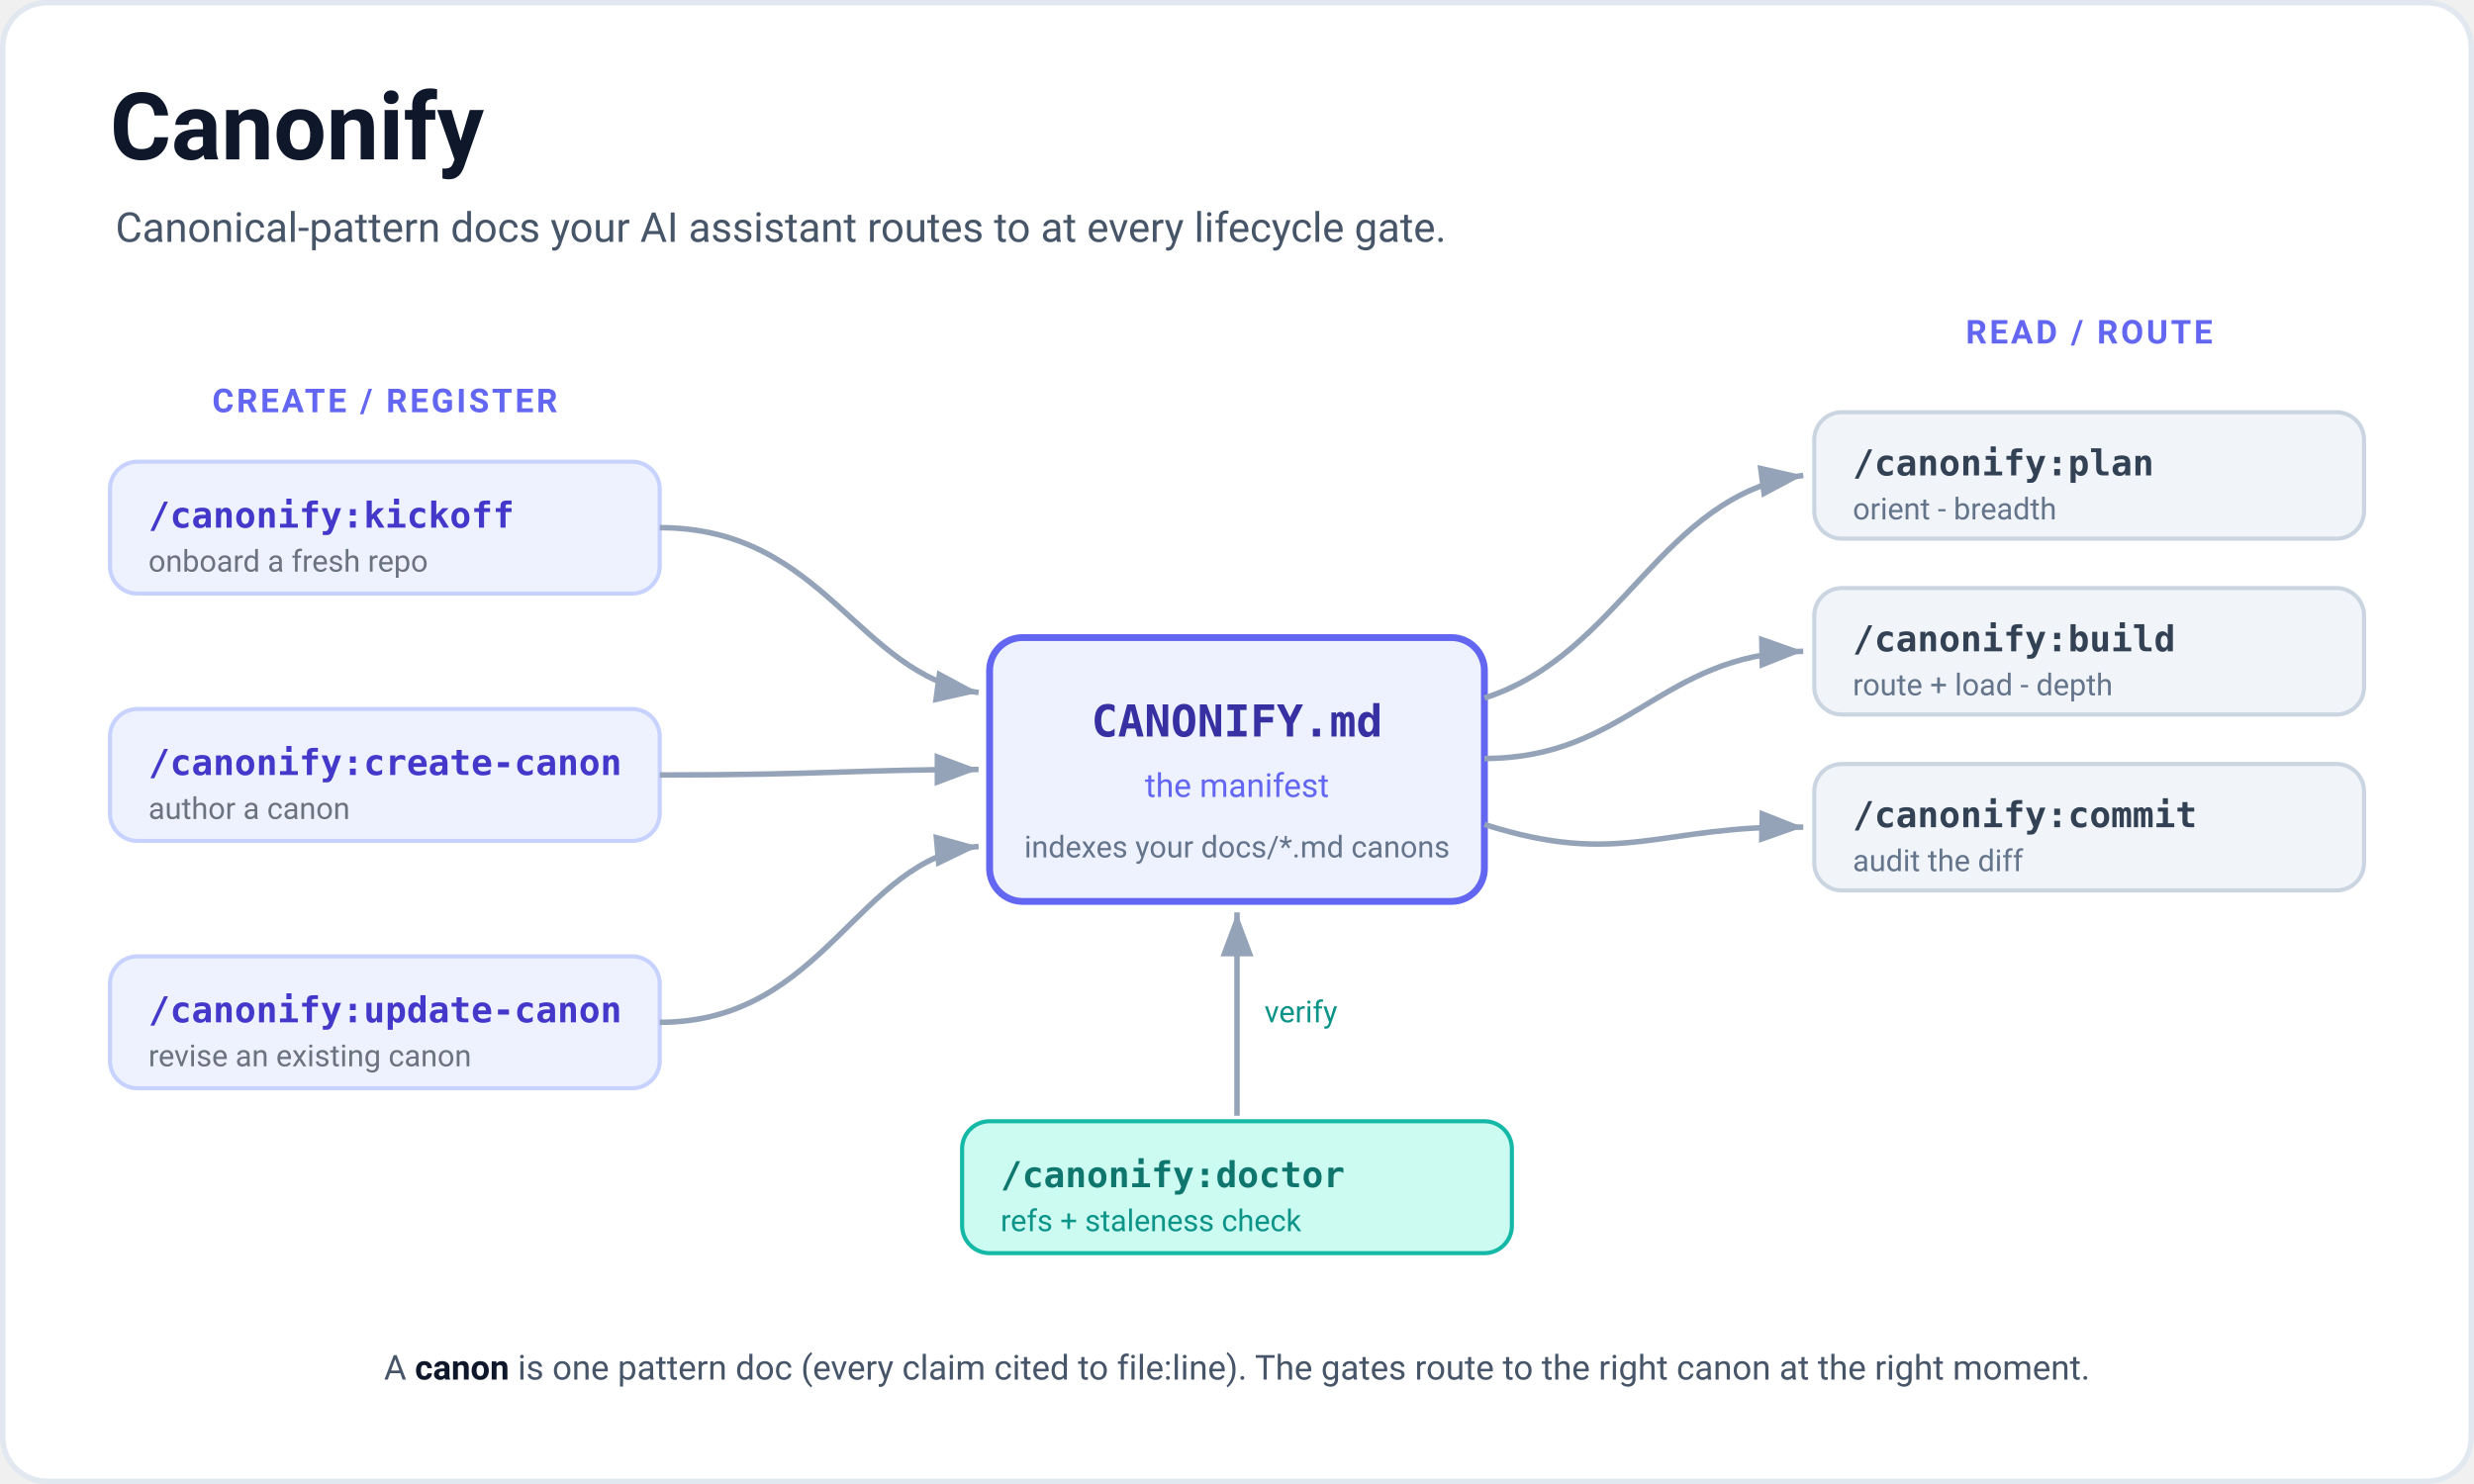
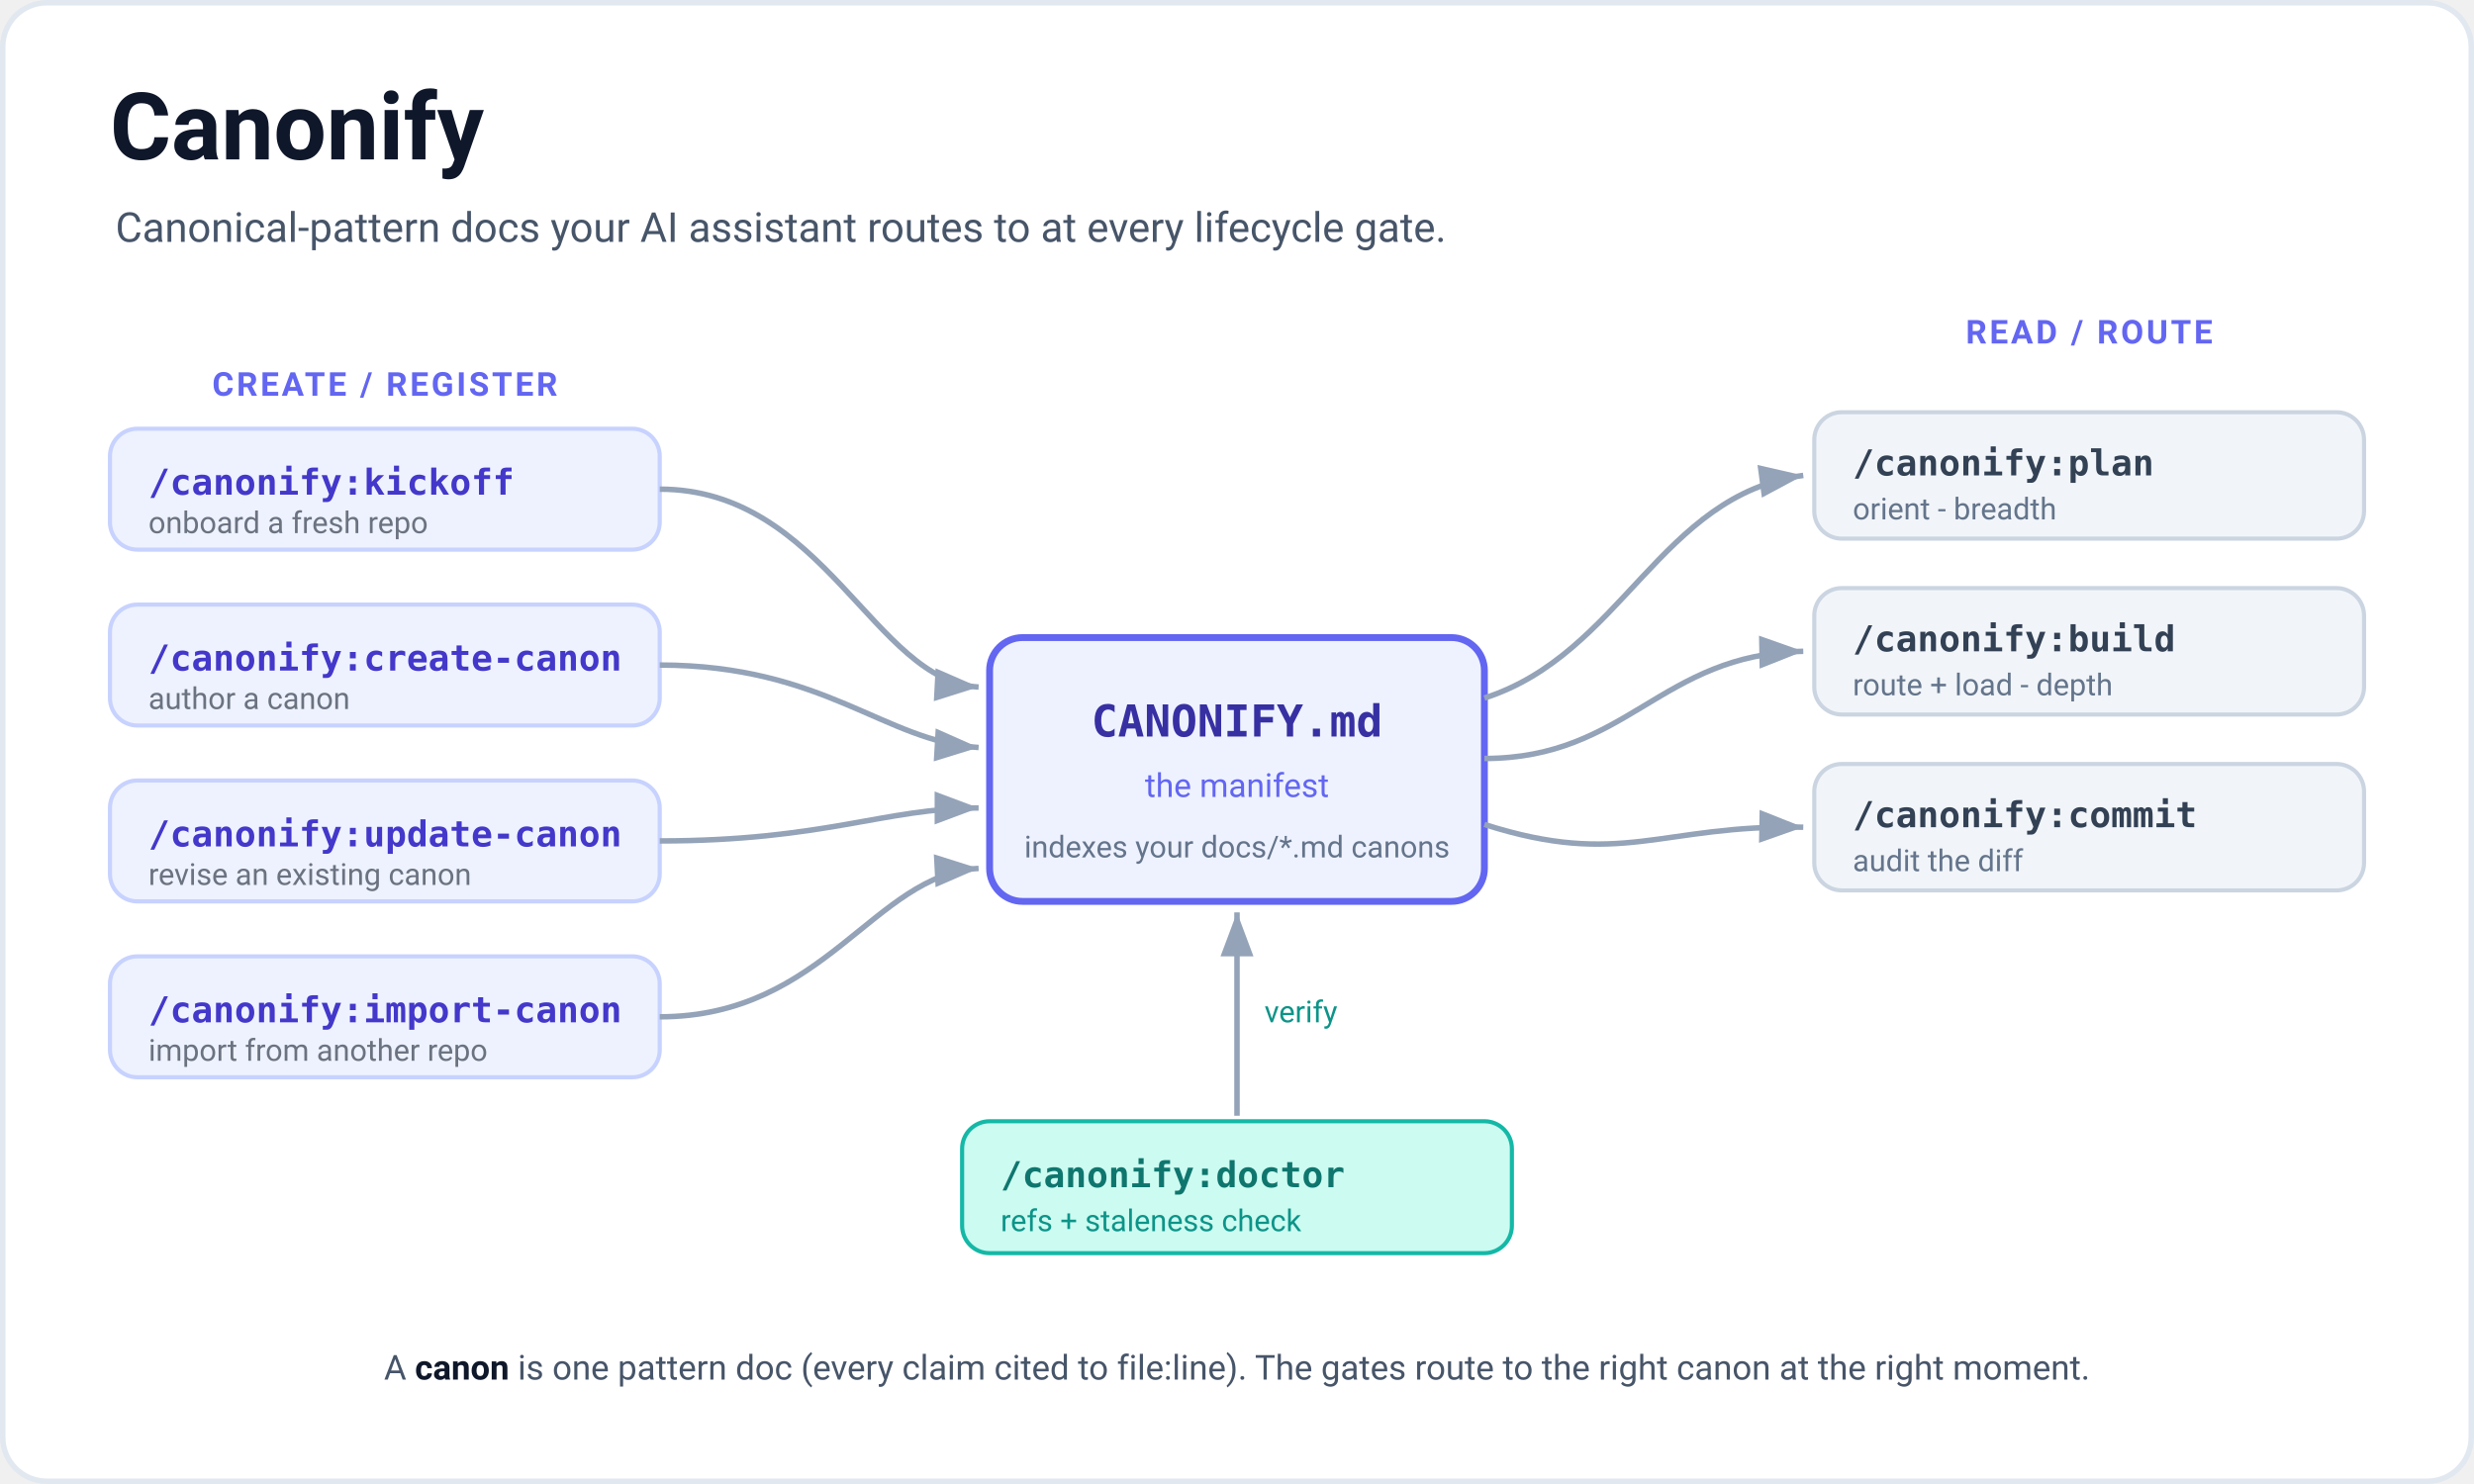
<svg xmlns="http://www.w3.org/2000/svg" viewBox="0 0 900 540" font-family="-apple-system, BlinkMacSystemFont, 'Segoe UI', Roboto, Helvetica, Arial, sans-serif">
  <defs>
    <marker id="ar" markerWidth="10" markerHeight="10" refX="8" refY="3" orient="auto" markerUnits="strokeWidth">
      <path d="M0,0 L8,3 L0,6 Z" fill="#94a3b8" />
    </marker>
  </defs>
  <rect x="1" y="1" width="898" height="538" rx="16" fill="#ffffff" stroke="#e2e8f0" stroke-width="2" />
  <text x="40" y="58" font-size="34" font-weight="700" fill="#0f172a">Canonify</text>
  <text x="42" y="88" font-size="15" fill="#475569">Canonical-pattern docs your AI assistant routes to at every lifecycle gate.</text>
-   <text x="140" y="150" font-size="12" font-weight="700" fill="#6366f1" text-anchor="middle" letter-spacing="1">CREATE / REGISTER</text>
+   <text x="140" y="144" font-size="12" font-weight="700" fill="#6366f1" text-anchor="middle" letter-spacing="1">CREATE / REGISTER</text>
  <text x="760" y="125" font-size="12" font-weight="700" fill="#6366f1" text-anchor="middle" letter-spacing="1">READ / ROUTE</text>
  <rect x="360" y="232" width="180" height="96" rx="12" fill="#eef2ff" stroke="#6366f1" stroke-width="2.5" />
  <text x="450" y="268" text-anchor="middle" font-size="16" font-weight="700" fill="#3730a3" font-family="ui-monospace, SFMono-Regular, Menlo, monospace">CANONIFY.md</text>
  <text x="450" y="290" text-anchor="middle" font-size="12" fill="#6366f1">the manifest</text>
  <text x="450" y="312" text-anchor="middle" font-size="11" fill="#64748b">indexes your docs/*.md canons</text>
-   <rect x="40" y="168" width="200" height="48" rx="10" fill="#eef2ff" stroke="#c7d2fe" stroke-width="1.5" />
-   <text x="54" y="192" font-size="13" font-weight="700" fill="#4338ca" font-family="ui-monospace, Menlo, monospace">/canonify:kickoff</text>
-   <text x="54" y="208" font-size="11" fill="#6b7280">onboard a fresh repo</text>
-   <rect x="40" y="258" width="200" height="48" rx="10" fill="#eef2ff" stroke="#c7d2fe" stroke-width="1.5" />
-   <text x="54" y="282" font-size="13" font-weight="700" fill="#4338ca" font-family="ui-monospace, Menlo, monospace">/canonify:create-canon</text>
-   <text x="54" y="298" font-size="11" fill="#6b7280">author a canon</text>
-   <rect x="40" y="348" width="200" height="48" rx="10" fill="#eef2ff" stroke="#c7d2fe" stroke-width="1.5" />
-   <text x="54" y="372" font-size="13" font-weight="700" fill="#4338ca" font-family="ui-monospace, Menlo, monospace">/canonify:update-canon</text>
-   <text x="54" y="388" font-size="11" fill="#6b7280">revise an existing canon</text>
+   <rect x="40" y="156" width="200" height="44" rx="10" fill="#eef2ff" stroke="#c7d2fe" stroke-width="1.5" />
+   <text x="54" y="180" font-size="13" font-weight="700" fill="#4338ca" font-family="ui-monospace, Menlo, monospace">/canonify:kickoff</text>
+   <text x="54" y="194" font-size="11" fill="#6b7280">onboard a fresh repo</text>
+   <rect x="40" y="220" width="200" height="44" rx="10" fill="#eef2ff" stroke="#c7d2fe" stroke-width="1.5" />
+   <text x="54" y="244" font-size="13" font-weight="700" fill="#4338ca" font-family="ui-monospace, Menlo, monospace">/canonify:create-canon</text>
+   <text x="54" y="258" font-size="11" fill="#6b7280">author a canon</text>
+   <rect x="40" y="284" width="200" height="44" rx="10" fill="#eef2ff" stroke="#c7d2fe" stroke-width="1.5" />
+   <text x="54" y="308" font-size="13" font-weight="700" fill="#4338ca" font-family="ui-monospace, Menlo, monospace">/canonify:update-canon</text>
+   <text x="54" y="322" font-size="11" fill="#6b7280">revise an existing canon</text>
+   <rect x="40" y="348" width="200" height="44" rx="10" fill="#eef2ff" stroke="#c7d2fe" stroke-width="1.5" />
+   <text x="54" y="372" font-size="13" font-weight="700" fill="#4338ca" font-family="ui-monospace, Menlo, monospace">/canonify:import-canon</text>
+   <text x="54" y="386" font-size="11" fill="#6b7280">import from another repo</text>
  <rect x="660" y="150" width="200" height="46" rx="10" fill="#f1f5f9" stroke="#cbd5e1" stroke-width="1.5" />
  <text x="674" y="173" font-size="13" font-weight="700" fill="#334155" font-family="ui-monospace, Menlo, monospace">/canonify:plan</text>
  <text x="674" y="189" font-size="11" fill="#64748b">orient - breadth</text>
  <rect x="660" y="214" width="200" height="46" rx="10" fill="#f1f5f9" stroke="#cbd5e1" stroke-width="1.5" />
  <text x="674" y="237" font-size="13" font-weight="700" fill="#334155" font-family="ui-monospace, Menlo, monospace">/canonify:build</text>
  <text x="674" y="253" font-size="11" fill="#64748b">route + load - depth</text>
  <rect x="660" y="278" width="200" height="46" rx="10" fill="#f1f5f9" stroke="#cbd5e1" stroke-width="1.5" />
  <text x="674" y="301" font-size="13" font-weight="700" fill="#334155" font-family="ui-monospace, Menlo, monospace">/canonify:commit</text>
  <text x="674" y="317" font-size="11" fill="#64748b">audit the diff</text>
  <rect x="350" y="408" width="200" height="48" rx="10" fill="#ccfbf1" stroke="#14b8a6" stroke-width="1.5" />
  <text x="364" y="432" font-size="13" font-weight="700" fill="#0f766e" font-family="ui-monospace, Menlo, monospace">/canonify:doctor</text>
  <text x="364" y="448" font-size="11" fill="#0d9488">refs + staleness check</text>
-   <path d="M240,192 C300,192 312,246 356,252" fill="none" stroke="#94a3b8" stroke-width="2" marker-end="url(#ar)" />
-   <path d="M240,282 C300,282 312,280 356,280" fill="none" stroke="#94a3b8" stroke-width="2" marker-end="url(#ar)" />
-   <path d="M240,372 C300,372 312,312 356,308" fill="none" stroke="#94a3b8" stroke-width="2" marker-end="url(#ar)" />
+   <path d="M240,178 C300,178 318,248 356,250" fill="none" stroke="#94a3b8" stroke-width="2" marker-end="url(#ar)" />
+   <path d="M240,242 C300,242 322,270 356,272" fill="none" stroke="#94a3b8" stroke-width="2" marker-end="url(#ar)" />
+   <path d="M240,306 C300,306 322,294 356,294" fill="none" stroke="#94a3b8" stroke-width="2" marker-end="url(#ar)" />
+   <path d="M240,370 C300,370 318,318 356,316" fill="none" stroke="#94a3b8" stroke-width="2" marker-end="url(#ar)" />
  <path d="M540,254 C590,238 604,180 656,173" fill="none" stroke="#94a3b8" stroke-width="2" marker-end="url(#ar)" />
  <path d="M540,276 C592,276 604,238 656,237" fill="none" stroke="#94a3b8" stroke-width="2" marker-end="url(#ar)" />
  <path d="M540,300 C590,316 604,300 656,301" fill="none" stroke="#94a3b8" stroke-width="2" marker-end="url(#ar)" />
  <path d="M450,406 L450,332" fill="none" stroke="#94a3b8" stroke-width="2" marker-end="url(#ar)" />
  <text x="460" y="372" font-size="11" fill="#0d9488">verify</text>
  <text x="450" y="502" text-anchor="middle" font-size="12.5" fill="#475569">A <tspan font-weight="700" fill="#0f172a">canon</tspan> is one pattern doc (every claim cited to file:line). The gates route to the right canon at the right moment.</text>
</svg>
